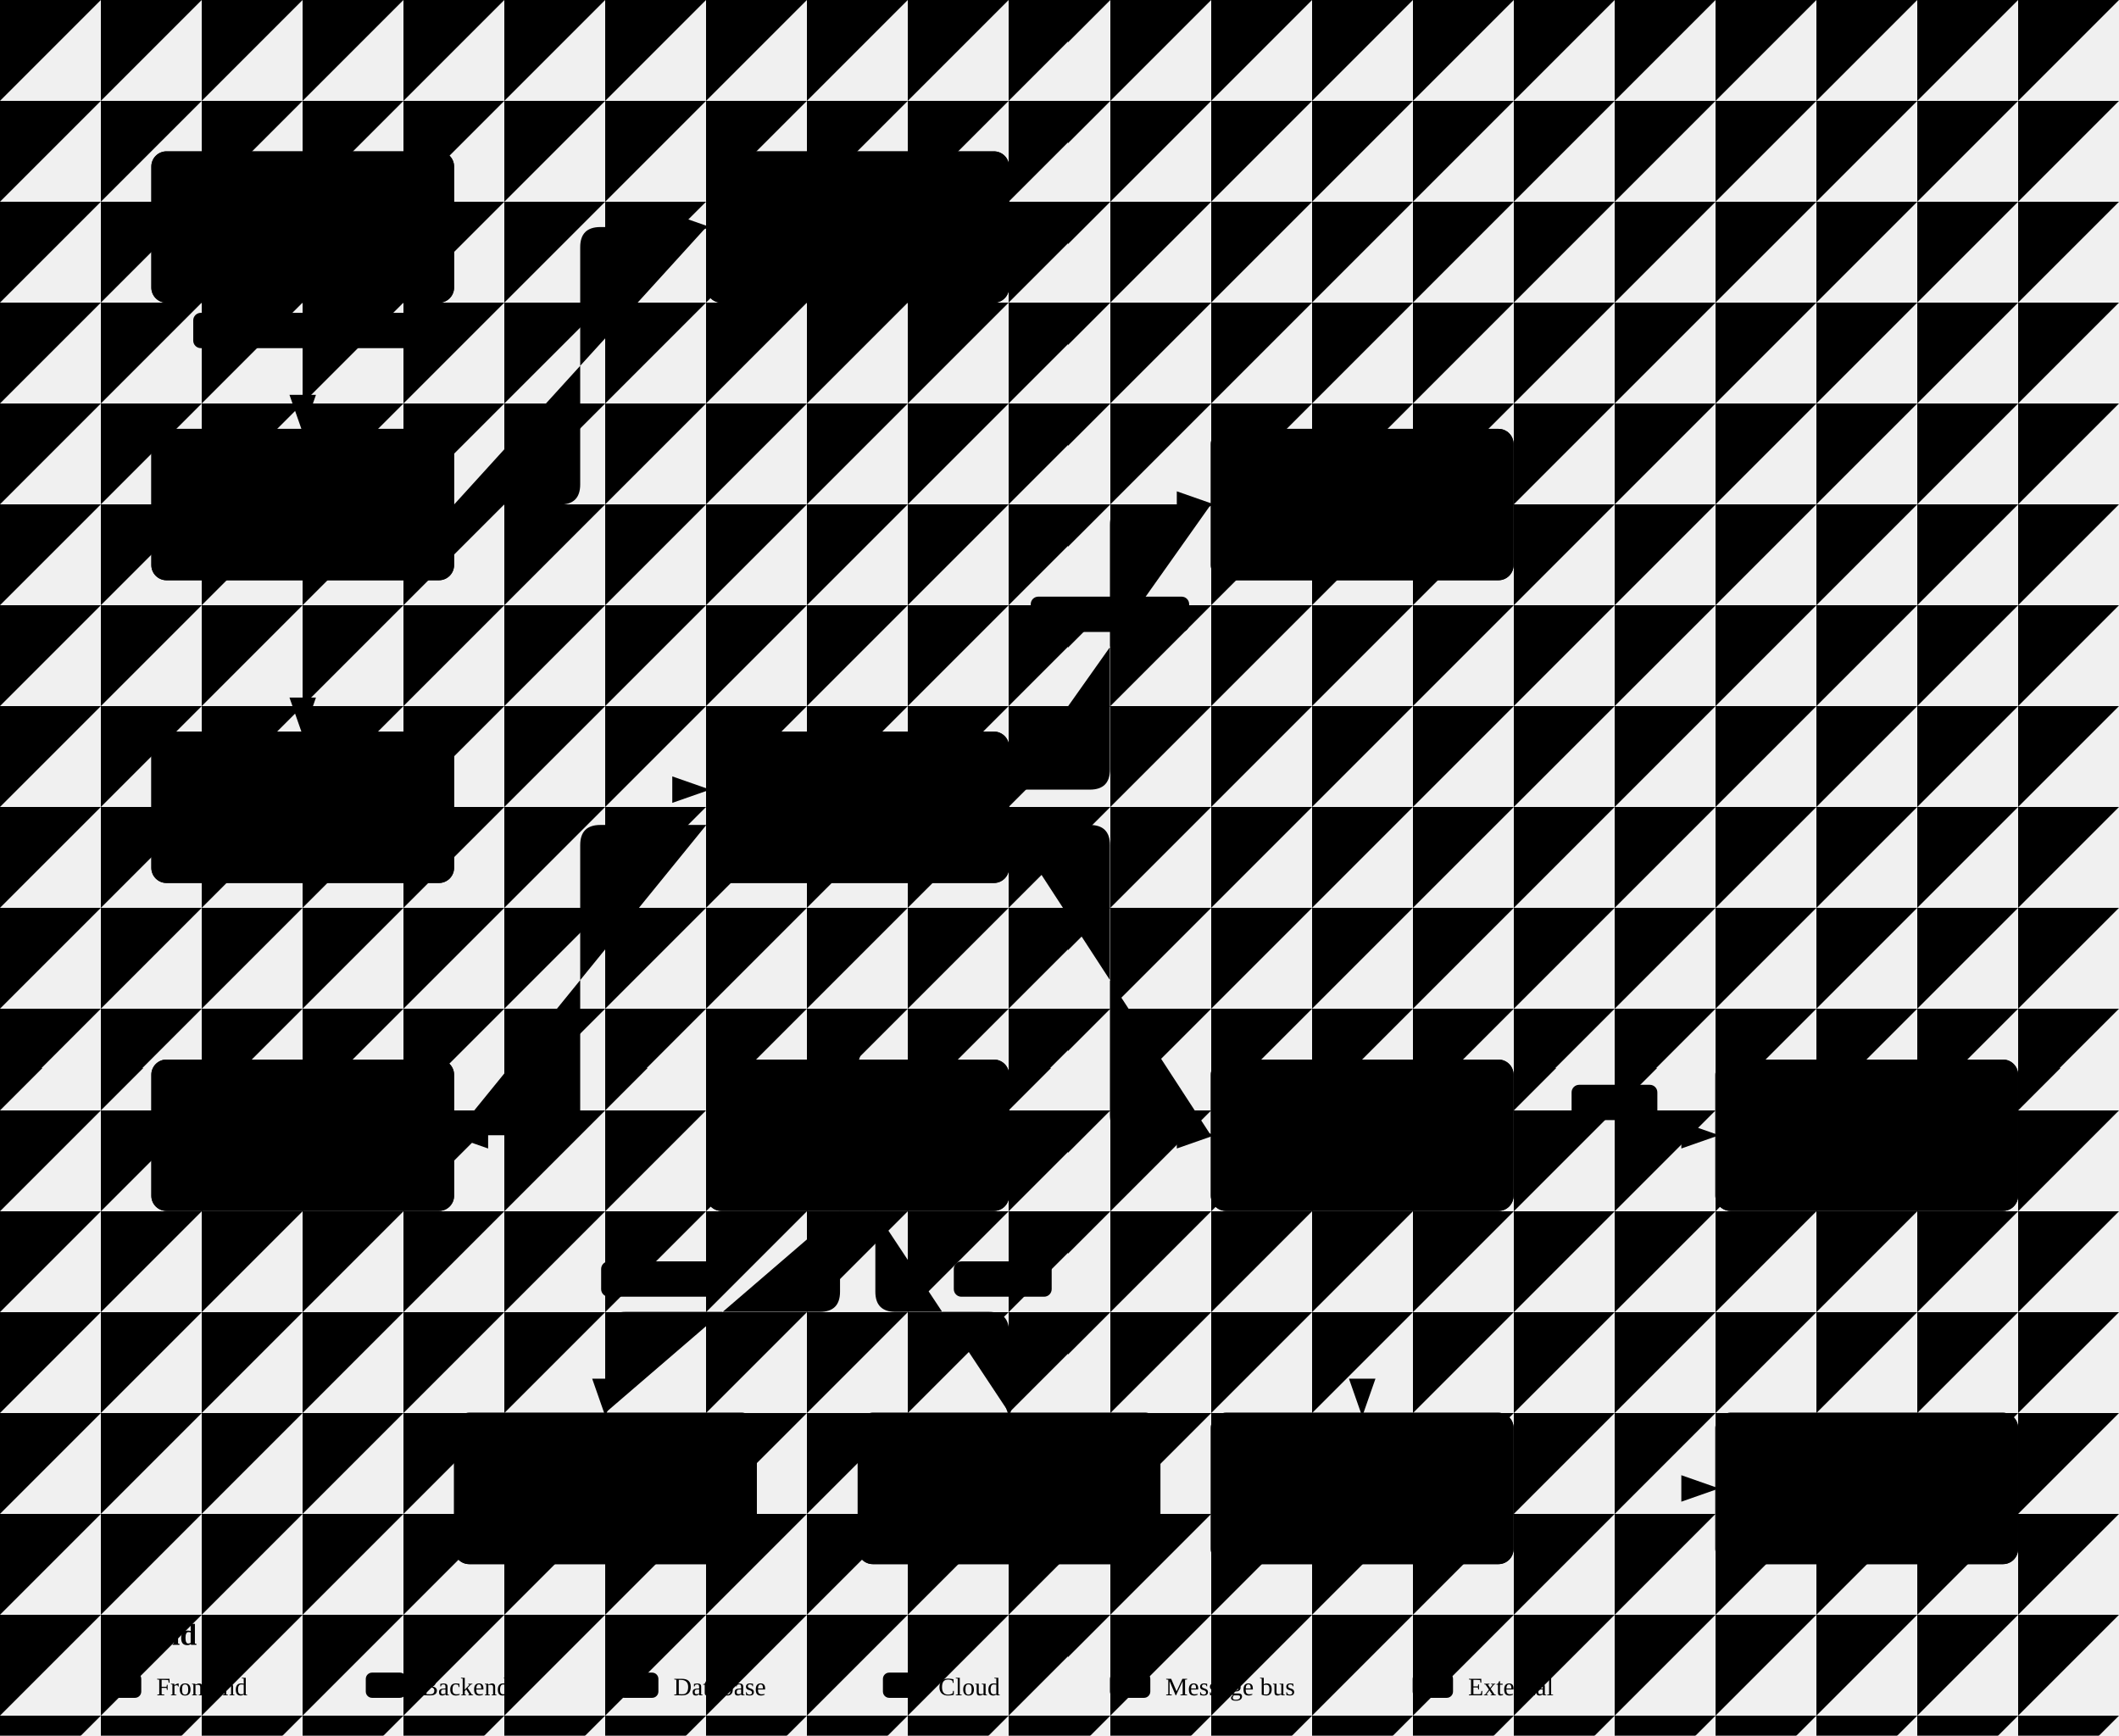
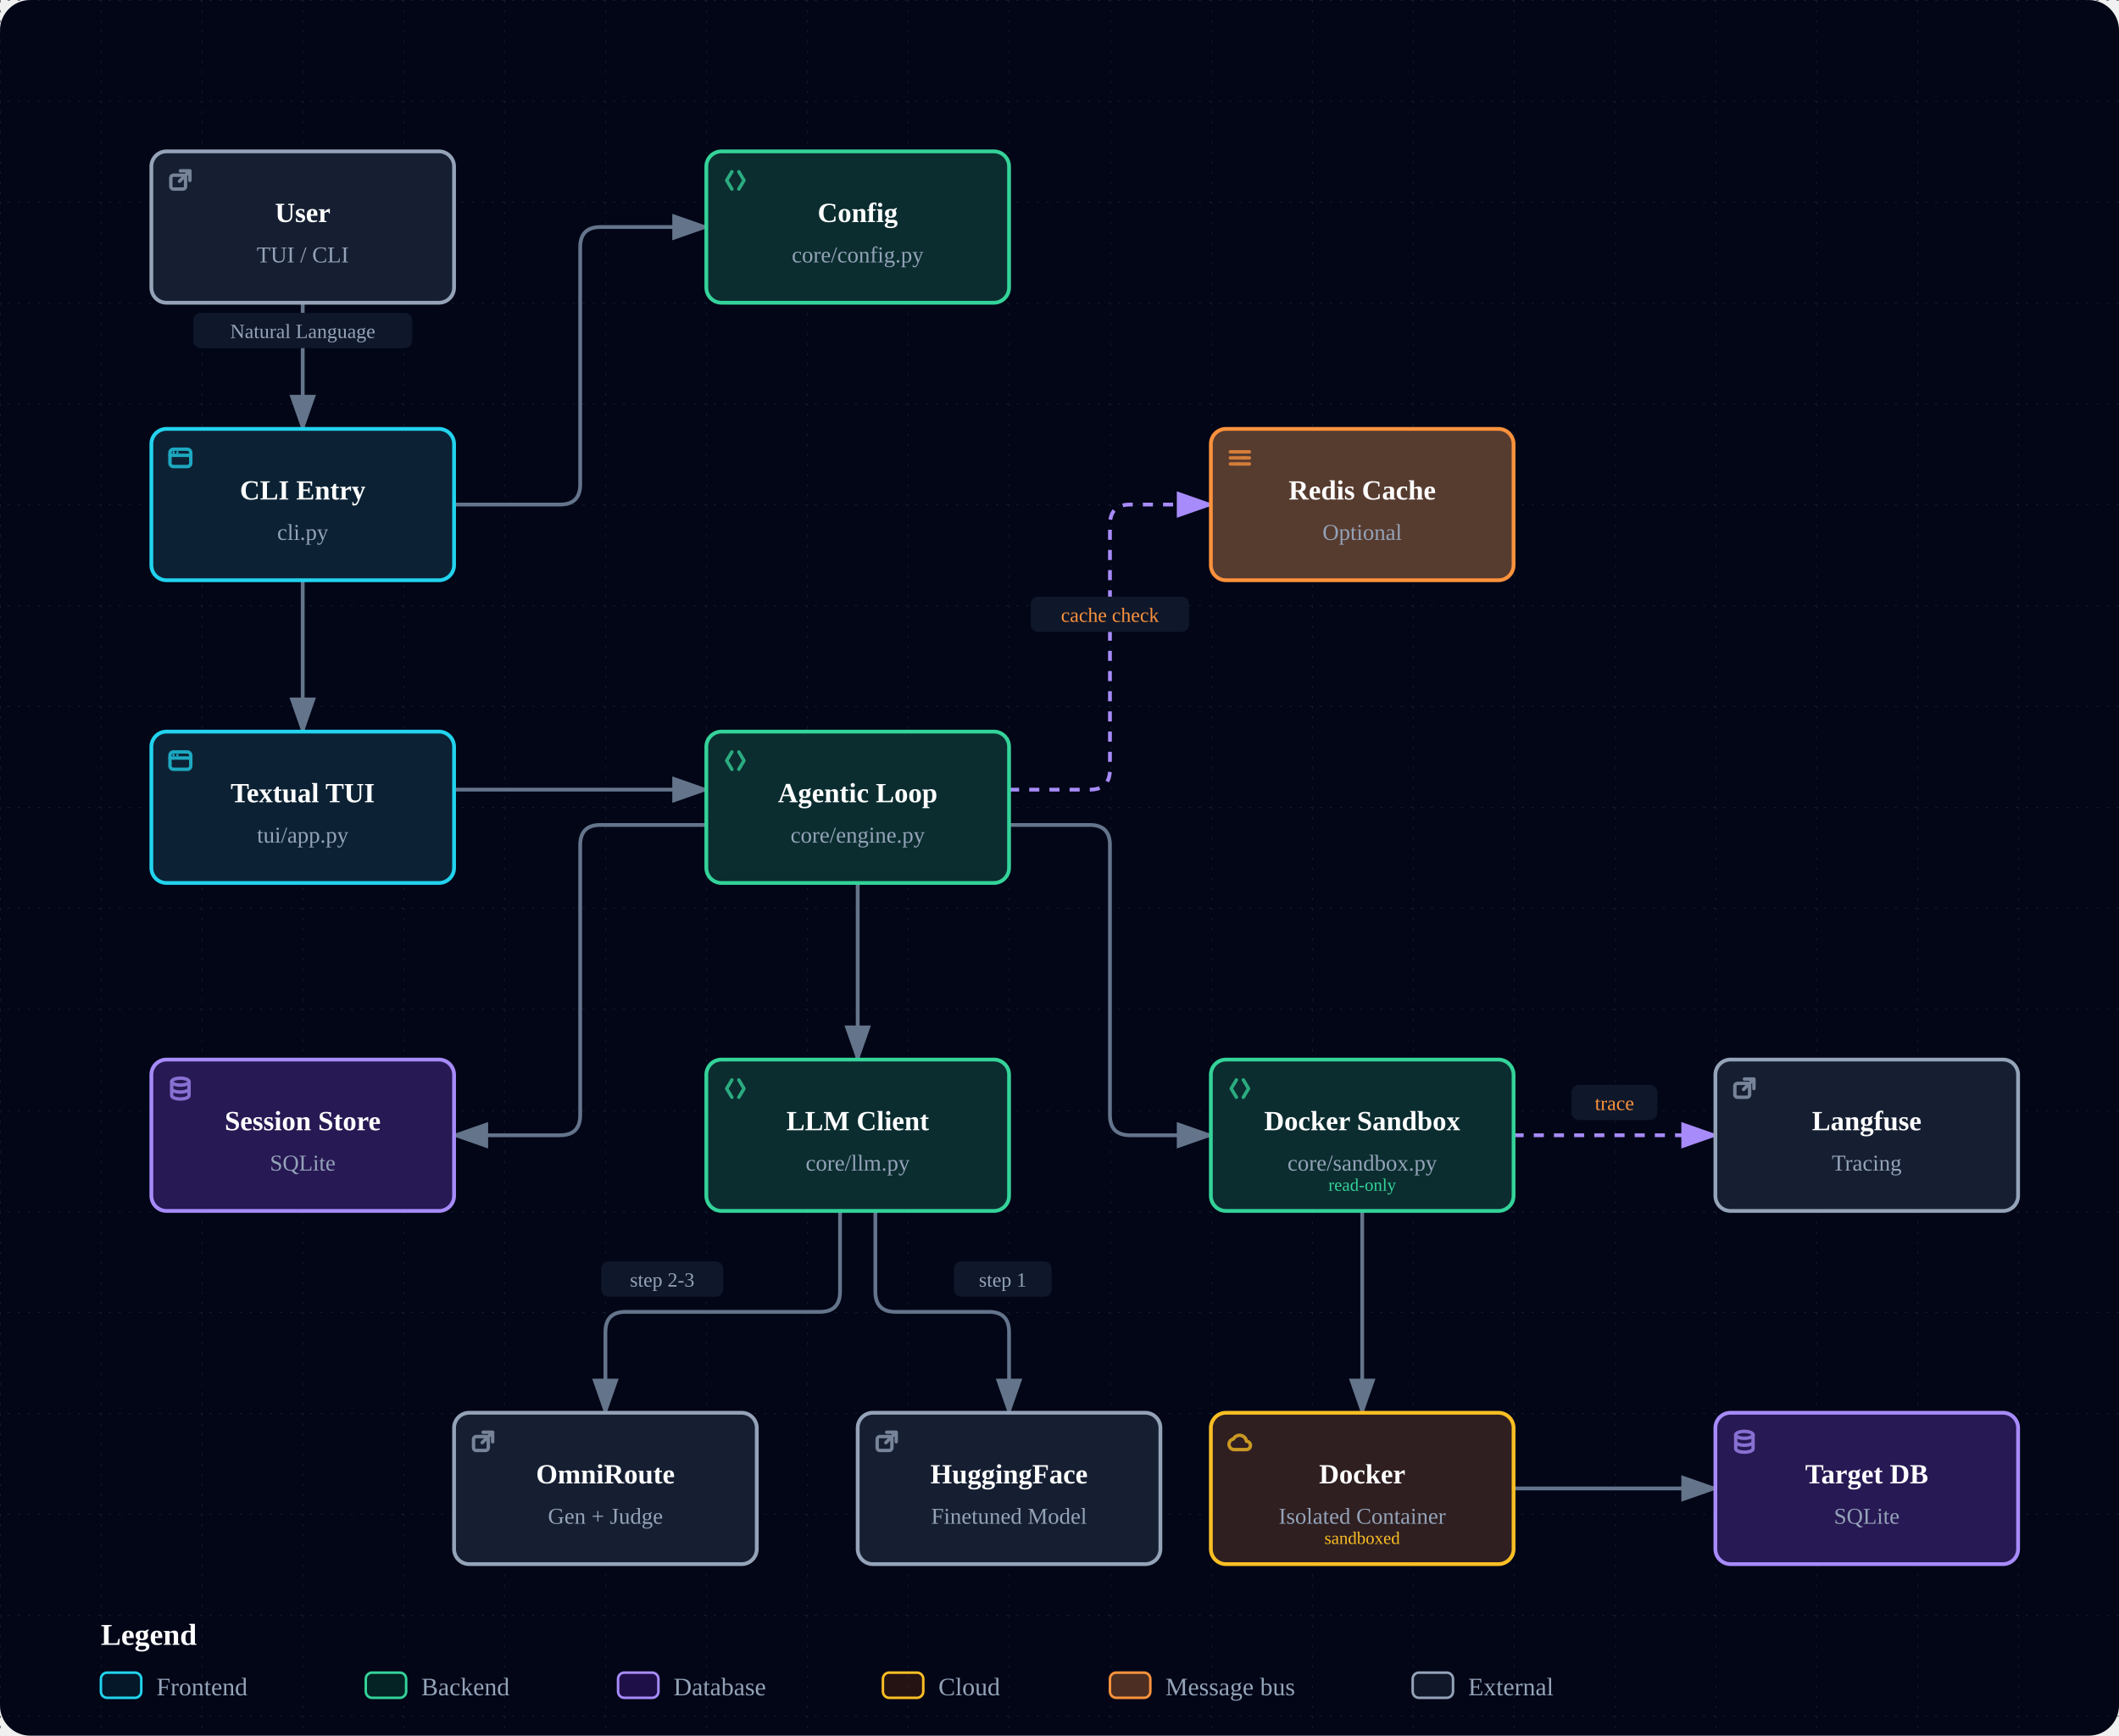
- <svg viewBox="0 0 840 688" role="img" lang="en" aria-labelledby="archify-diagram-title archify-diagram-description" data-preset="classic" data-quality-profile="showcase">
+ <svg xmlns="http://www.w3.org/2000/svg" viewBox="0 0 840 688" role="img" lang="en" aria-labelledby="archify-diagram-title archify-diagram-description" data-preset="classic" data-quality-profile="showcase">
+   <style>
+   .bg-rect      { fill: #020617; }
+   .c-grid       { stroke: #1e293b; fill: none; stroke-dasharray: 1 3; opacity: 0.78; }
+   .m-default    { fill: #64748b; }
+   .m-emphasis   { fill: #34d399; }
+   .m-security   { fill: #fb7185; }
+   .m-dashed     { fill: #a78bfa; }
+   .a-default    { stroke: #64748b; fill: none; }
+   .a-emphasis   { stroke: #34d399; fill: none; stroke-width: 1.5; }
+   .a-security   { stroke: #fb7185; fill: none; }
+   .a-dashed     { stroke: #a78bfa; fill: none; stroke-dasharray: 4,4; }
+   .c-mask       { fill: #0f172a; stroke: none; }
+   .c-external   { fill: rgba(30,41,59,0.5);   stroke: #94a3b8; }
+   .c-frontend   { fill: rgba(8,51,68,0.4);    stroke: #22d3ee; }
+   .c-backend    { fill: rgba(6,78,59,0.4);    stroke: #34d399; }
+   .c-database   { fill: rgba(76,29,149,0.4);  stroke: #a78bfa; }
+   .c-cloud      { fill: rgba(120,53,15,0.3);  stroke: #fbbf24; }
+   .c-security   { fill: rgba(136,19,55,0.4);  stroke: #fb7185; }
+   .c-messagebus { fill: rgba(251,146,60,0.3); stroke: #fb923c; }
+   .c-lane       { fill: rgba(15,23,42,0.22);  stroke: #334155; }
+   .c-region     { fill: rgba(15,23,42,0.18);  stroke: #475569; stroke-dasharray: 6,3; }
+   .c-security-group { fill: rgba(136,19,55,0.12); stroke: #fb7185; stroke-dasharray: 6,3; }
+   .s-external   { color: #94a3b8; }
+   .s-frontend   { color: #22d3ee; }
+   .s-backend    { color: #34d399; }
+   .s-database   { color: #a78bfa; }
+   .s-cloud      { color: #fbbf24; }
+   .s-security   { color: #fb7185; }
+   .s-messagebus { color: #fb923c; }
+   .t-primary    { fill: #ffffff; }
+   .t-muted      { fill: #94a3b8; }
+   .t-backend    { fill: #34d399; }
+   .t-cloud      { fill: #fbbf24; }
+   .t-messagebus { fill: #fb923c; }
+   .t-tag        { fill: #7d8da1; }
+   .t-dim        { fill: #64748b; }
+   .t-region     { fill: #94a3b8; }
+   .t-security-group { fill: #fb7185; }
+   .lane-bg      { fill: rgba(15,23,42,0.22); stroke: #334155; }
+   .phase-label  { fill: #94a3b8; }
+   .semantic-sigil {
+     fill: none; stroke: currentColor; stroke-width: 1.35;
+     stroke-linecap: round; stroke-linejoin: round; opacity: 0.76; pointer-events: none;
+   }
+   .semantic-sigil &gt; * { vector-effect: non-scaling-stroke; }
+   .semantic-sigil .sigil-fill, .sigil-fill { fill: currentColor; stroke: none; }
+ </style>
+   <rect class="bg-rect" x="0" y="0" width="100%" height="100%" rx="12" />
  <defs>
    <marker id="arrowhead" markerWidth="10" markerHeight="7" refX="9" refY="3.5" orient="auto">
      <polygon points="0 0, 10 3.5, 0 7" class="m-default" />
    </marker>
    <marker id="arrowhead-emphasis" markerWidth="10" markerHeight="7" refX="9" refY="3.5" orient="auto">
      <polygon points="0 0, 10 3.5, 0 7" class="m-emphasis" />
    </marker>
    <marker id="arrowhead-security" markerWidth="10" markerHeight="7" refX="9" refY="3.5" orient="auto">
      <polygon points="0 0, 10 3.5, 0 7" class="m-security" />
    </marker>
    <marker id="arrowhead-dashed" markerWidth="10" markerHeight="7" refX="9" refY="3.5" orient="auto">
      <polygon points="0 0, 10 3.5, 0 7" class="m-dashed" />
    </marker>
    <pattern id="grid" width="40" height="40" patternUnits="userSpaceOnUse">
      <path d="M 40 0 L 0 0 0 40" class="c-grid" stroke-width="0.5" />
    </pattern>
  </defs>
  <rect width="100%" height="100%" fill="url(#grid)" />
  <path data-edge-from="user" data-edge-to="cli" data-edge-label="Natural Language" data-edge-key="0" data-composition-points="120,120;120,170" d="M 120 120 L 120 170" class="a-default" stroke-width="1.5" marker-end="url(#arrowhead)" />
  <path data-edge-from="cli" data-edge-to="tui" data-edge-key="1" data-composition-points="120,230;120,290" d="M 120 230 L 120 290" class="a-default" stroke-width="1.5" marker-end="url(#arrowhead)" />
  <path data-edge-from="cli" data-edge-to="config" data-edge-key="2" data-composition-points="180,200;230,200;230,90;280,90" d="M 180 200 L 222 200 Q 230 200 230 192 L 230 98 Q 230 90 238 90 L 280 90" class="a-default" stroke-width="1.5" marker-end="url(#arrowhead)" />
  <path data-edge-from="tui" data-edge-to="engine" data-edge-key="3" data-composition-points="180,313;280,313" d="M 180 313 L 280 313" class="a-default" stroke-width="1.5" marker-end="url(#arrowhead)" />
  <path data-edge-from="engine" data-edge-to="redis" data-edge-label="cache check" data-edge-key="4" data-composition-points="400,313;440,313;440,200;480,200" d="M 400 313 L 432 313 Q 440 313 440 305 L 440 208 Q 440 200 448 200 L 480 200" class="a-dashed" stroke-width="1.5" marker-end="url(#arrowhead-dashed)" />
  <path data-edge-from="engine" data-edge-to="llm" data-edge-key="5" data-composition-points="340,350;340,420" d="M 340 350 L 340 420" class="a-default" stroke-width="1.5" marker-end="url(#arrowhead)" />
  <path data-edge-from="engine" data-edge-to="sandbox" data-edge-key="6" data-composition-points="400,327;440,327;440,450;480,450" d="M 400 327 L 432 327 Q 440 327 440 335 L 440 442 Q 440 450 448 450 L 480 450" class="a-default" stroke-width="1.5" marker-end="url(#arrowhead)" />
  <path data-edge-from="engine" data-edge-to="session" data-edge-key="7" data-composition-points="280,327;230,327;230,450;180,450" d="M 280 327 L 238 327 Q 230 327 230 335 L 230 442 Q 230 450 222 450 L 180 450" class="a-default" stroke-width="1.5" marker-end="url(#arrowhead)" />
  <path data-edge-from="sandbox" data-edge-to="langfuse" data-edge-label="trace" data-edge-key="8" data-composition-points="600,450;680,450" d="M 600 450 L 680 450" class="a-dashed" stroke-width="1.5" marker-end="url(#arrowhead-dashed)" />
  <path data-edge-from="llm" data-edge-to="hf" data-edge-label="step 1" data-edge-key="9" data-composition-points="347,480;347,520;400,520;400,560" d="M 347 480 L 347 512 Q 347 520 355 520 L 392 520 Q 400 520 400 528 L 400 560" class="a-default" stroke-width="1.5" marker-end="url(#arrowhead)" />
  <path data-edge-from="llm" data-edge-to="omniroute" data-edge-label="step 2-3" data-edge-key="10" data-composition-points="333,480;333,520;240,520;240,560" d="M 333 480 L 333 512 Q 333 520 325 520 L 248 520 Q 240 520 240 528 L 240 560" class="a-default" stroke-width="1.5" marker-end="url(#arrowhead)" />
  <path data-edge-from="sandbox" data-edge-to="docker" data-edge-key="11" data-composition-points="540,480;540,560" d="M 540 480 L 540 560" class="a-default" stroke-width="1.5" marker-end="url(#arrowhead)" />
  <path data-edge-from="docker" data-edge-to="target_db" data-edge-key="12" data-composition-points="600,590;680,590" d="M 600 590 L 680 590" class="a-default" stroke-width="1.5" marker-end="url(#arrowhead)" />
  <g id="node-user" data-node-id="user" data-node-label="User" tabindex="0" role="button" aria-label="Focus User, TUI / CLI, Architecture component" aria-pressed="false" data-node-kind="external" data-node-sublabel="TUI / CLI" data-node-context="Architecture component">
    <rect x="60" y="60" width="120" height="60" rx="6" class="c-mask" />
    <rect x="60" y="60" width="120" height="60" rx="6" class="c-external" stroke-width="1.5" />
    <g aria-hidden="true" data-semantic-sigil="external" class="semantic-sigil s-external" transform="translate(66 66) scale(0.6875)">
      <rect x="2.5" y="5" width="8.5" height="8" rx="1.5" />
      <path d="M8 2.5h5.5V8M13.5 2.5 7.5 8.5" />
    </g>
    <text data-node-label="" data-detail-anchor="" x="120" y="88" class="t-primary" font-size="11" font-weight="600" text-anchor="middle">User</text>
    <text data-detail="context" x="120" y="104" class="t-muted" font-size="9" text-anchor="middle">TUI / CLI</text>
  </g>
  <g id="node-cli" data-node-id="cli" data-node-label="CLI Entry" tabindex="0" role="button" aria-label="Focus CLI Entry, cli.py, Architecture component" aria-pressed="false" data-node-kind="frontend" data-node-sublabel="cli.py" data-node-context="Architecture component">
    <rect x="60" y="170" width="120" height="60" rx="6" class="c-mask" />
    <rect x="60" y="170" width="120" height="60" rx="6" class="c-frontend" stroke-width="1.5" />
    <g aria-hidden="true" data-semantic-sigil="frontend" class="semantic-sigil s-frontend" transform="translate(66 176) scale(0.6875)">
      <rect x="2" y="3" width="12" height="10" rx="2" />
      <path d="M2 6.5h12" />
      <circle cx="4.1" cy="4.8" r=".7" class="sigil-fill" />
      <circle cx="6.3" cy="4.8" r=".7" class="sigil-fill" />
    </g>
    <text data-node-label="" data-detail-anchor="" x="120" y="198" class="t-primary" font-size="11" font-weight="600" text-anchor="middle">CLI Entry</text>
    <text data-detail="context" x="120" y="214" class="t-muted" font-size="9" text-anchor="middle">cli.py</text>
  </g>
  <g id="node-config" data-node-id="config" data-node-label="Config" tabindex="0" role="button" aria-label="Focus Config, core/config.py, Architecture component" aria-pressed="false" data-node-kind="backend" data-node-sublabel="core/config.py" data-node-context="Architecture component">
    <rect x="280" y="60" width="120" height="60" rx="6" class="c-mask" />
    <rect x="280" y="60" width="120" height="60" rx="6" class="c-backend" stroke-width="1.5" />
    <g aria-hidden="true" data-semantic-sigil="backend" class="semantic-sigil s-backend" transform="translate(286 66) scale(0.6875)">
      <path d="M6 3 3 8l3 5M10 3l3 5-3 5" />
    </g>
    <text data-node-label="" data-detail-anchor="" x="340" y="88" class="t-primary" font-size="11" font-weight="600" text-anchor="middle">Config</text>
    <text data-detail="context" x="340" y="104" class="t-muted" font-size="9" text-anchor="middle">core/config.py</text>
  </g>
  <g id="node-tui" data-node-id="tui" data-node-label="Textual TUI" tabindex="0" role="button" aria-label="Focus Textual TUI, tui/app.py, Architecture component" aria-pressed="false" data-node-kind="frontend" data-node-sublabel="tui/app.py" data-node-context="Architecture component">
    <rect x="60" y="290" width="120" height="60" rx="6" class="c-mask" />
    <rect x="60" y="290" width="120" height="60" rx="6" class="c-frontend" stroke-width="1.5" />
    <g aria-hidden="true" data-semantic-sigil="frontend" class="semantic-sigil s-frontend" transform="translate(66 296) scale(0.6875)">
      <rect x="2" y="3" width="12" height="10" rx="2" />
      <path d="M2 6.5h12" />
      <circle cx="4.1" cy="4.8" r=".7" class="sigil-fill" />
      <circle cx="6.3" cy="4.8" r=".7" class="sigil-fill" />
    </g>
    <text data-node-label="" data-detail-anchor="" x="120" y="318" class="t-primary" font-size="11" font-weight="600" text-anchor="middle">Textual TUI</text>
    <text data-detail="context" x="120" y="334" class="t-muted" font-size="9" text-anchor="middle">tui/app.py</text>
  </g>
  <g id="node-engine" data-node-id="engine" data-node-label="Agentic Loop" tabindex="0" role="button" aria-label="Focus Agentic Loop, core/engine.py, Architecture component" aria-pressed="false" data-node-kind="backend" data-node-sublabel="core/engine.py" data-node-context="Architecture component">
    <rect x="280" y="290" width="120" height="60" rx="6" class="c-mask" />
    <rect x="280" y="290" width="120" height="60" rx="6" class="c-backend" stroke-width="1.5" />
    <g aria-hidden="true" data-semantic-sigil="backend" class="semantic-sigil s-backend" transform="translate(286 296) scale(0.6875)">
      <path d="M6 3 3 8l3 5M10 3l3 5-3 5" />
    </g>
    <text data-node-label="" data-detail-anchor="" x="340" y="318" class="t-primary" font-size="11" font-weight="600" text-anchor="middle">Agentic Loop</text>
    <text data-detail="context" x="340" y="334" class="t-muted" font-size="9" text-anchor="middle">core/engine.py</text>
  </g>
  <g id="node-redis" data-node-id="redis" data-node-label="Redis Cache" tabindex="0" role="button" aria-label="Focus Redis Cache, Optional, Architecture component" aria-pressed="false" data-node-kind="messagebus" data-node-sublabel="Optional" data-node-context="Architecture component">
    <rect x="480" y="170" width="120" height="60" rx="6" class="c-mask" />
    <rect x="480" y="170" width="120" height="60" rx="6" class="c-messagebus" stroke-width="1.5" />
    <g aria-hidden="true" data-semantic-sigil="messagebus" class="semantic-sigil s-messagebus" transform="translate(486 176) scale(0.6875)">
      <path d="M2.5 4.5h11M2.5 8h11M2.5 11.5h11" />
      <circle cx="5" cy="4.5" r="1" class="sigil-fill" />
      <circle cx="10.5" cy="8" r="1" class="sigil-fill" />
      <circle cx="7" cy="11.5" r="1" class="sigil-fill" />
    </g>
    <text data-node-label="" data-detail-anchor="" x="540" y="198" class="t-primary" font-size="11" font-weight="600" text-anchor="middle">Redis Cache</text>
    <text data-detail="context" x="540" y="214" class="t-muted" font-size="9" text-anchor="middle">Optional</text>
  </g>
  <g id="node-session" data-node-id="session" data-node-label="Session Store" tabindex="0" role="button" aria-label="Focus Session Store, SQLite, Architecture component" aria-pressed="false" data-node-kind="database" data-node-sublabel="SQLite" data-node-context="Architecture component">
    <rect x="60" y="420" width="120" height="60" rx="6" class="c-mask" />
    <rect x="60" y="420" width="120" height="60" rx="6" class="c-database" stroke-width="1.5" />
    <g aria-hidden="true" data-semantic-sigil="database" class="semantic-sigil s-database" transform="translate(66 426) scale(0.6875)">
      <ellipse cx="8" cy="4" rx="5" ry="2" />
      <path d="M3 4v8c0 1.1 2.2 2 5 2s5-.9 5-2V4M3 8c0 1.1 2.2 2 5 2s5-.9 5-2" />
    </g>
    <text data-node-label="" data-detail-anchor="" x="120" y="448" class="t-primary" font-size="11" font-weight="600" text-anchor="middle">Session Store</text>
    <text data-detail="context" x="120" y="464" class="t-muted" font-size="9" text-anchor="middle">SQLite</text>
  </g>
  <g id="node-llm" data-node-id="llm" data-node-label="LLM Client" tabindex="0" role="button" aria-label="Focus LLM Client, core/llm.py, Architecture component" aria-pressed="false" data-node-kind="backend" data-node-sublabel="core/llm.py" data-node-context="Architecture component">
    <rect x="280" y="420" width="120" height="60" rx="6" class="c-mask" />
    <rect x="280" y="420" width="120" height="60" rx="6" class="c-backend" stroke-width="1.5" />
    <g aria-hidden="true" data-semantic-sigil="backend" class="semantic-sigil s-backend" transform="translate(286 426) scale(0.6875)">
      <path d="M6 3 3 8l3 5M10 3l3 5-3 5" />
    </g>
    <text data-node-label="" data-detail-anchor="" x="340" y="448" class="t-primary" font-size="11" font-weight="600" text-anchor="middle">LLM Client</text>
    <text data-detail="context" x="340" y="464" class="t-muted" font-size="9" text-anchor="middle">core/llm.py</text>
  </g>
  <g id="node-sandbox" data-node-id="sandbox" data-node-label="Docker Sandbox" tabindex="0" role="button" aria-label="Focus Docker Sandbox, core/sandbox.py, Architecture component" aria-pressed="false" data-node-kind="backend" data-node-sublabel="core/sandbox.py" data-node-tag="read-only" data-node-context="Architecture component">
    <rect x="480" y="420" width="120" height="60" rx="6" class="c-mask" />
    <rect x="480" y="420" width="120" height="60" rx="6" class="c-backend" stroke-width="1.5" />
    <g aria-hidden="true" data-semantic-sigil="backend" class="semantic-sigil s-backend" transform="translate(486 426) scale(0.6875)">
      <path d="M6 3 3 8l3 5M10 3l3 5-3 5" />
    </g>
    <text data-node-label="" data-detail-anchor="" x="540" y="448" class="t-primary" font-size="11" font-weight="600" text-anchor="middle">Docker Sandbox</text>
    <text data-detail="context" x="540" y="464" class="t-muted" font-size="9" text-anchor="middle">core/sandbox.py</text>
    <text data-detail="fine" x="540" y="472" class="t-backend" font-size="7" text-anchor="middle">read-only</text>
  </g>
  <g id="node-langfuse" data-node-id="langfuse" data-node-label="Langfuse" tabindex="0" role="button" aria-label="Focus Langfuse, Tracing, Architecture component" aria-pressed="false" data-node-kind="external" data-node-sublabel="Tracing" data-node-context="Architecture component">
    <rect x="680" y="420" width="120" height="60" rx="6" class="c-mask" />
    <rect x="680" y="420" width="120" height="60" rx="6" class="c-external" stroke-width="1.5" />
    <g aria-hidden="true" data-semantic-sigil="external" class="semantic-sigil s-external" transform="translate(686 426) scale(0.6875)">
      <rect x="2.5" y="5" width="8.5" height="8" rx="1.5" />
      <path d="M8 2.5h5.5V8M13.5 2.5 7.5 8.5" />
    </g>
    <text data-node-label="" data-detail-anchor="" x="740" y="448" class="t-primary" font-size="11" font-weight="600" text-anchor="middle">Langfuse</text>
    <text data-detail="context" x="740" y="464" class="t-muted" font-size="9" text-anchor="middle">Tracing</text>
  </g>
  <g id="node-omniroute" data-node-id="omniroute" data-node-label="OmniRoute" tabindex="0" role="button" aria-label="Focus OmniRoute, Gen + Judge, Architecture component" aria-pressed="false" data-node-kind="external" data-node-sublabel="Gen + Judge" data-node-context="Architecture component">
    <rect x="180" y="560" width="120" height="60" rx="6" class="c-mask" />
    <rect x="180" y="560" width="120" height="60" rx="6" class="c-external" stroke-width="1.5" />
    <g aria-hidden="true" data-semantic-sigil="external" class="semantic-sigil s-external" transform="translate(186 566) scale(0.6875)">
      <rect x="2.5" y="5" width="8.5" height="8" rx="1.5" />
      <path d="M8 2.5h5.5V8M13.5 2.5 7.5 8.5" />
    </g>
    <text data-node-label="" data-detail-anchor="" x="240" y="588" class="t-primary" font-size="11" font-weight="600" text-anchor="middle">OmniRoute</text>
    <text data-detail="context" x="240" y="604" class="t-muted" font-size="9" text-anchor="middle">Gen + Judge</text>
  </g>
  <g id="node-hf" data-node-id="hf" data-node-label="HuggingFace" tabindex="0" role="button" aria-label="Focus HuggingFace, Finetuned Model, Architecture component" aria-pressed="false" data-node-kind="external" data-node-sublabel="Finetuned Model" data-node-context="Architecture component">
    <rect x="340" y="560" width="120" height="60" rx="6" class="c-mask" />
    <rect x="340" y="560" width="120" height="60" rx="6" class="c-external" stroke-width="1.5" />
    <g aria-hidden="true" data-semantic-sigil="external" class="semantic-sigil s-external" transform="translate(346 566) scale(0.6875)">
      <rect x="2.5" y="5" width="8.5" height="8" rx="1.5" />
      <path d="M8 2.5h5.5V8M13.5 2.5 7.5 8.5" />
    </g>
    <text data-node-label="" data-detail-anchor="" x="400" y="588" class="t-primary" font-size="11" font-weight="600" text-anchor="middle">HuggingFace</text>
    <text data-detail="context" x="400" y="604" class="t-muted" font-size="9" text-anchor="middle">Finetuned Model</text>
  </g>
  <g id="node-docker" data-node-id="docker" data-node-label="Docker" tabindex="0" role="button" aria-label="Focus Docker, Isolated Container, Architecture component" aria-pressed="false" data-node-kind="cloud" data-node-sublabel="Isolated Container" data-node-tag="sandboxed" data-node-context="Architecture component">
    <rect x="480" y="560" width="120" height="60" rx="6" class="c-mask" />
    <rect x="480" y="560" width="120" height="60" rx="6" class="c-cloud" stroke-width="1.5" />
    <g aria-hidden="true" data-semantic-sigil="cloud" class="semantic-sigil s-cloud" transform="translate(486 566) scale(0.6875)">
      <path d="M4.3 12.5h7.3a2.4 2.4 0 0 0 .2-4.8 4 4 0 0 0-7.5-1.3A3.1 3.1 0 0 0 4.3 12.5Z" />
    </g>
    <text data-node-label="" data-detail-anchor="" x="540" y="588" class="t-primary" font-size="11" font-weight="600" text-anchor="middle">Docker</text>
    <text data-detail="context" x="540" y="604" class="t-muted" font-size="9" text-anchor="middle">Isolated Container</text>
    <text data-detail="fine" x="540" y="612" class="t-cloud" font-size="7" text-anchor="middle">sandboxed</text>
  </g>
  <g id="node-target_db" data-node-id="target_db" data-node-label="Target DB" tabindex="0" role="button" aria-label="Focus Target DB, SQLite, Architecture component" aria-pressed="false" data-node-kind="database" data-node-sublabel="SQLite" data-node-context="Architecture component">
    <rect x="680" y="560" width="120" height="60" rx="6" class="c-mask" />
    <rect x="680" y="560" width="120" height="60" rx="6" class="c-database" stroke-width="1.5" />
    <g aria-hidden="true" data-semantic-sigil="database" class="semantic-sigil s-database" transform="translate(686 566) scale(0.6875)">
      <ellipse cx="8" cy="4" rx="5" ry="2" />
      <path d="M3 4v8c0 1.1 2.2 2 5 2s5-.9 5-2V4M3 8c0 1.1 2.2 2 5 2s5-.9 5-2" />
    </g>
    <text data-node-label="" data-detail-anchor="" x="740" y="588" class="t-primary" font-size="11" font-weight="600" text-anchor="middle">Target DB</text>
    <text data-detail="context" x="740" y="604" class="t-muted" font-size="9" text-anchor="middle">SQLite</text>
  </g>
  <g data-detail="context" data-edge-from="user" data-edge-to="cli" data-edge-label="Natural Language" data-edge-key="0">
    <rect x="76.6" y="124" width="86.8" height="14" rx="3" class="c-mask" />
    <text x="120" y="134" class="t-muted" font-size="8" text-anchor="middle">Natural Language</text>
  </g>
  <g data-detail="context" data-edge-from="engine" data-edge-to="redis" data-edge-label="cache check" data-edge-key="4">
    <rect x="408.6" y="236.5" width="62.8" height="14" rx="3" class="c-mask" />
    <text x="440" y="246.5" class="t-messagebus" font-size="8" text-anchor="middle">cache check</text>
  </g>
  <g data-detail="context" data-edge-from="sandbox" data-edge-to="langfuse" data-edge-label="trace" data-edge-key="8">
    <rect x="623" y="430" width="34" height="14" rx="3" class="c-mask" />
    <text x="640" y="440" class="t-messagebus" font-size="8" text-anchor="middle">trace</text>
  </g>
  <g data-detail="context" data-edge-from="llm" data-edge-to="hf" data-edge-label="step 1" data-edge-key="9">
    <rect x="378.1" y="500" width="38.8" height="14" rx="3" class="c-mask" />
    <text x="397.5" y="510" class="t-muted" font-size="8" text-anchor="middle">step 1</text>
  </g>
  <g data-detail="context" data-edge-from="llm" data-edge-to="omniroute" data-edge-label="step 2-3" data-edge-key="10">
    <rect x="238.3" y="500" width="48.4" height="14" rx="3" class="c-mask" />
    <text x="262.5" y="510" class="t-muted" font-size="8" text-anchor="middle">step 2-3</text>
  </g>
  <g data-legend="" data-legend-bridge="">
    <text x="40" y="652" class="t-primary" font-size="12" font-weight="650">Legend</text>
    <g data-legend-semantic-kind="frontend" data-legend-kind="frontend" data-legend-label="Frontend" data-legend-x="40" data-legend-baseline="672" data-legend-width="83">
      <rect x="40" y="663" width="16" height="10" rx="2.5" class="c-frontend" stroke-width="1" />
      <text x="62" y="672" class="t-muted" font-size="10" font-weight="500">Frontend</text>
    </g>
    <g data-legend-semantic-kind="backend" data-legend-kind="backend" data-legend-label="Backend" data-legend-x="145" data-legend-baseline="672" data-legend-width="78">
      <rect x="145" y="663" width="16" height="10" rx="2.5" class="c-backend" stroke-width="1" />
      <text x="167" y="672" class="t-muted" font-size="10" font-weight="500">Backend</text>
    </g>
    <g data-legend-semantic-kind="database" data-legend-kind="database" data-legend-label="Database" data-legend-x="245" data-legend-baseline="672" data-legend-width="83">
      <rect x="245" y="663" width="16" height="10" rx="2.5" class="c-database" stroke-width="1" />
      <text x="267" y="672" class="t-muted" font-size="10" font-weight="500">Database</text>
    </g>
    <g data-legend-semantic-kind="cloud" data-legend-kind="cloud" data-legend-label="Cloud" data-legend-x="350" data-legend-baseline="672" data-legend-width="68">
      <rect x="350" y="663" width="16" height="10" rx="2.5" class="c-cloud" stroke-width="1" />
      <text x="372" y="672" class="t-muted" font-size="10" font-weight="500">Cloud</text>
    </g>
    <g data-legend-semantic-kind="messagebus" data-legend-kind="messagebus" data-legend-label="Message bus" data-legend-x="440" data-legend-baseline="672" data-legend-width="98">
      <rect x="440" y="663" width="16" height="10" rx="2.5" class="c-messagebus" stroke-width="1" />
      <text x="462" y="672" class="t-muted" font-size="10" font-weight="500">Message bus</text>
    </g>
    <g data-legend-semantic-kind="external" data-legend-kind="external" data-legend-label="External" data-legend-x="560" data-legend-baseline="672" data-legend-width="83">
      <rect x="560" y="663" width="16" height="10" rx="2.5" class="c-external" stroke-width="1" />
      <text x="582" y="672" class="t-muted" font-size="10" font-weight="500">External</text>
    </g>
  </g>
</svg>
